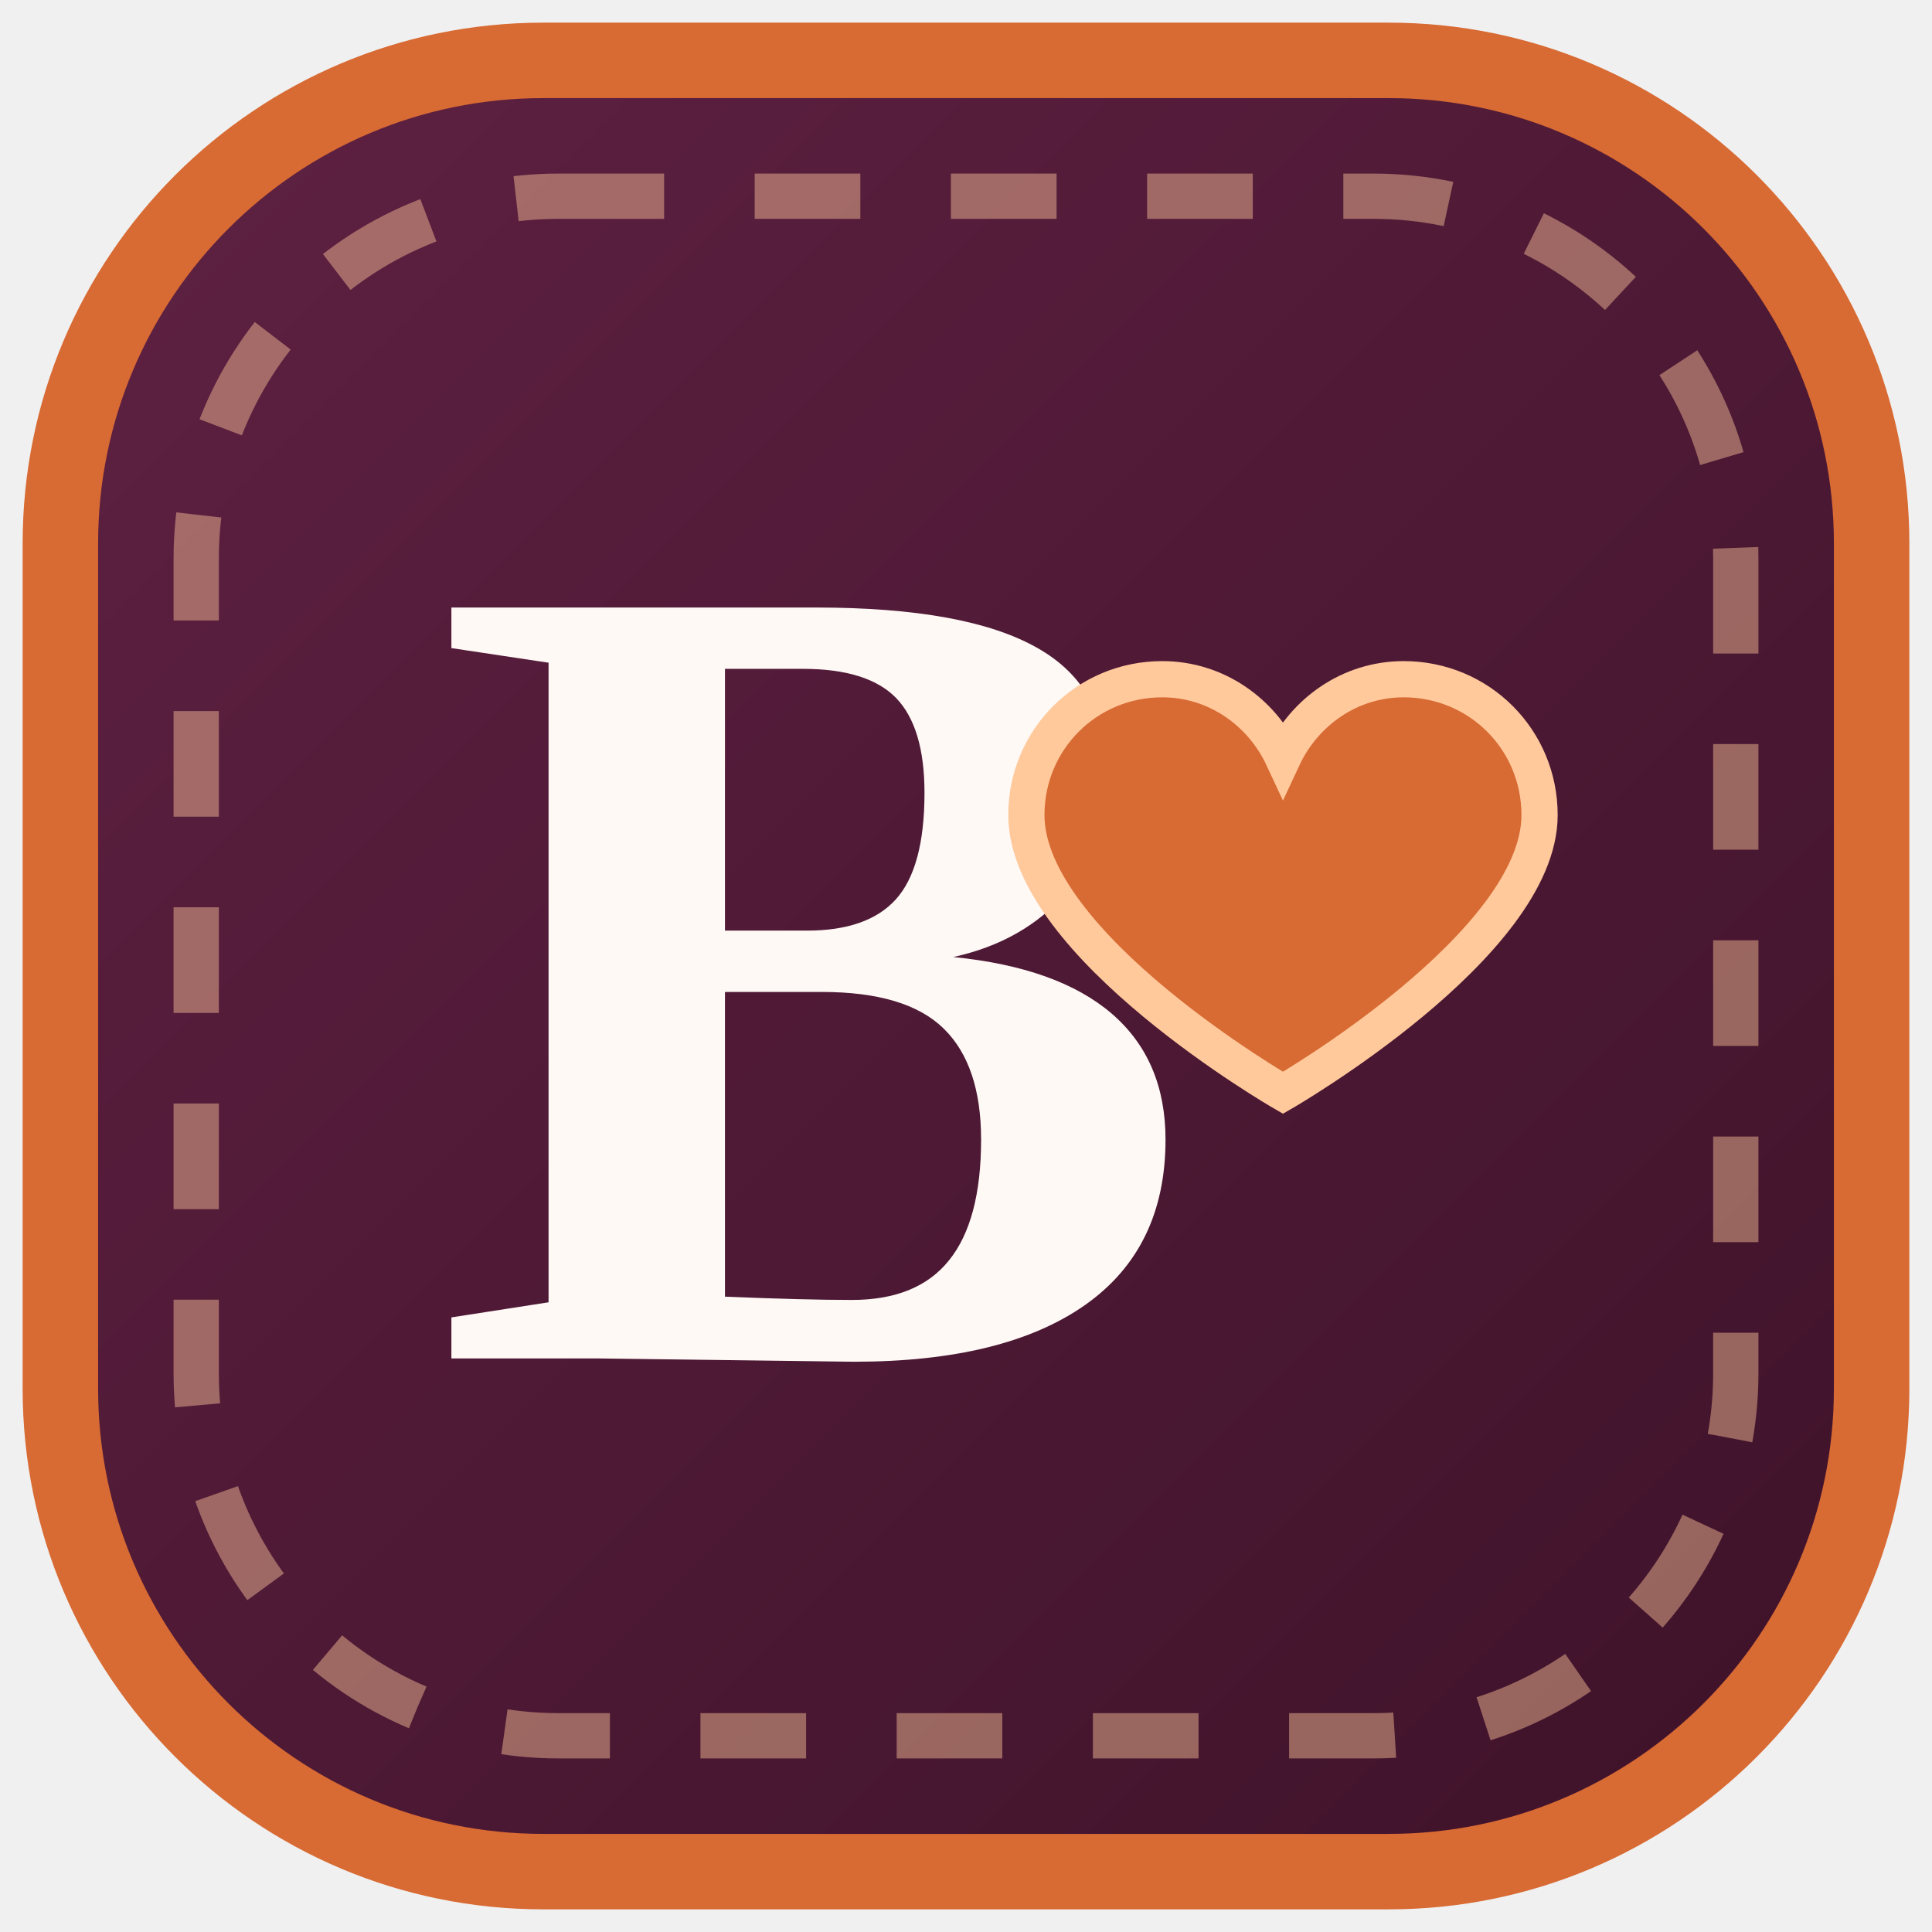
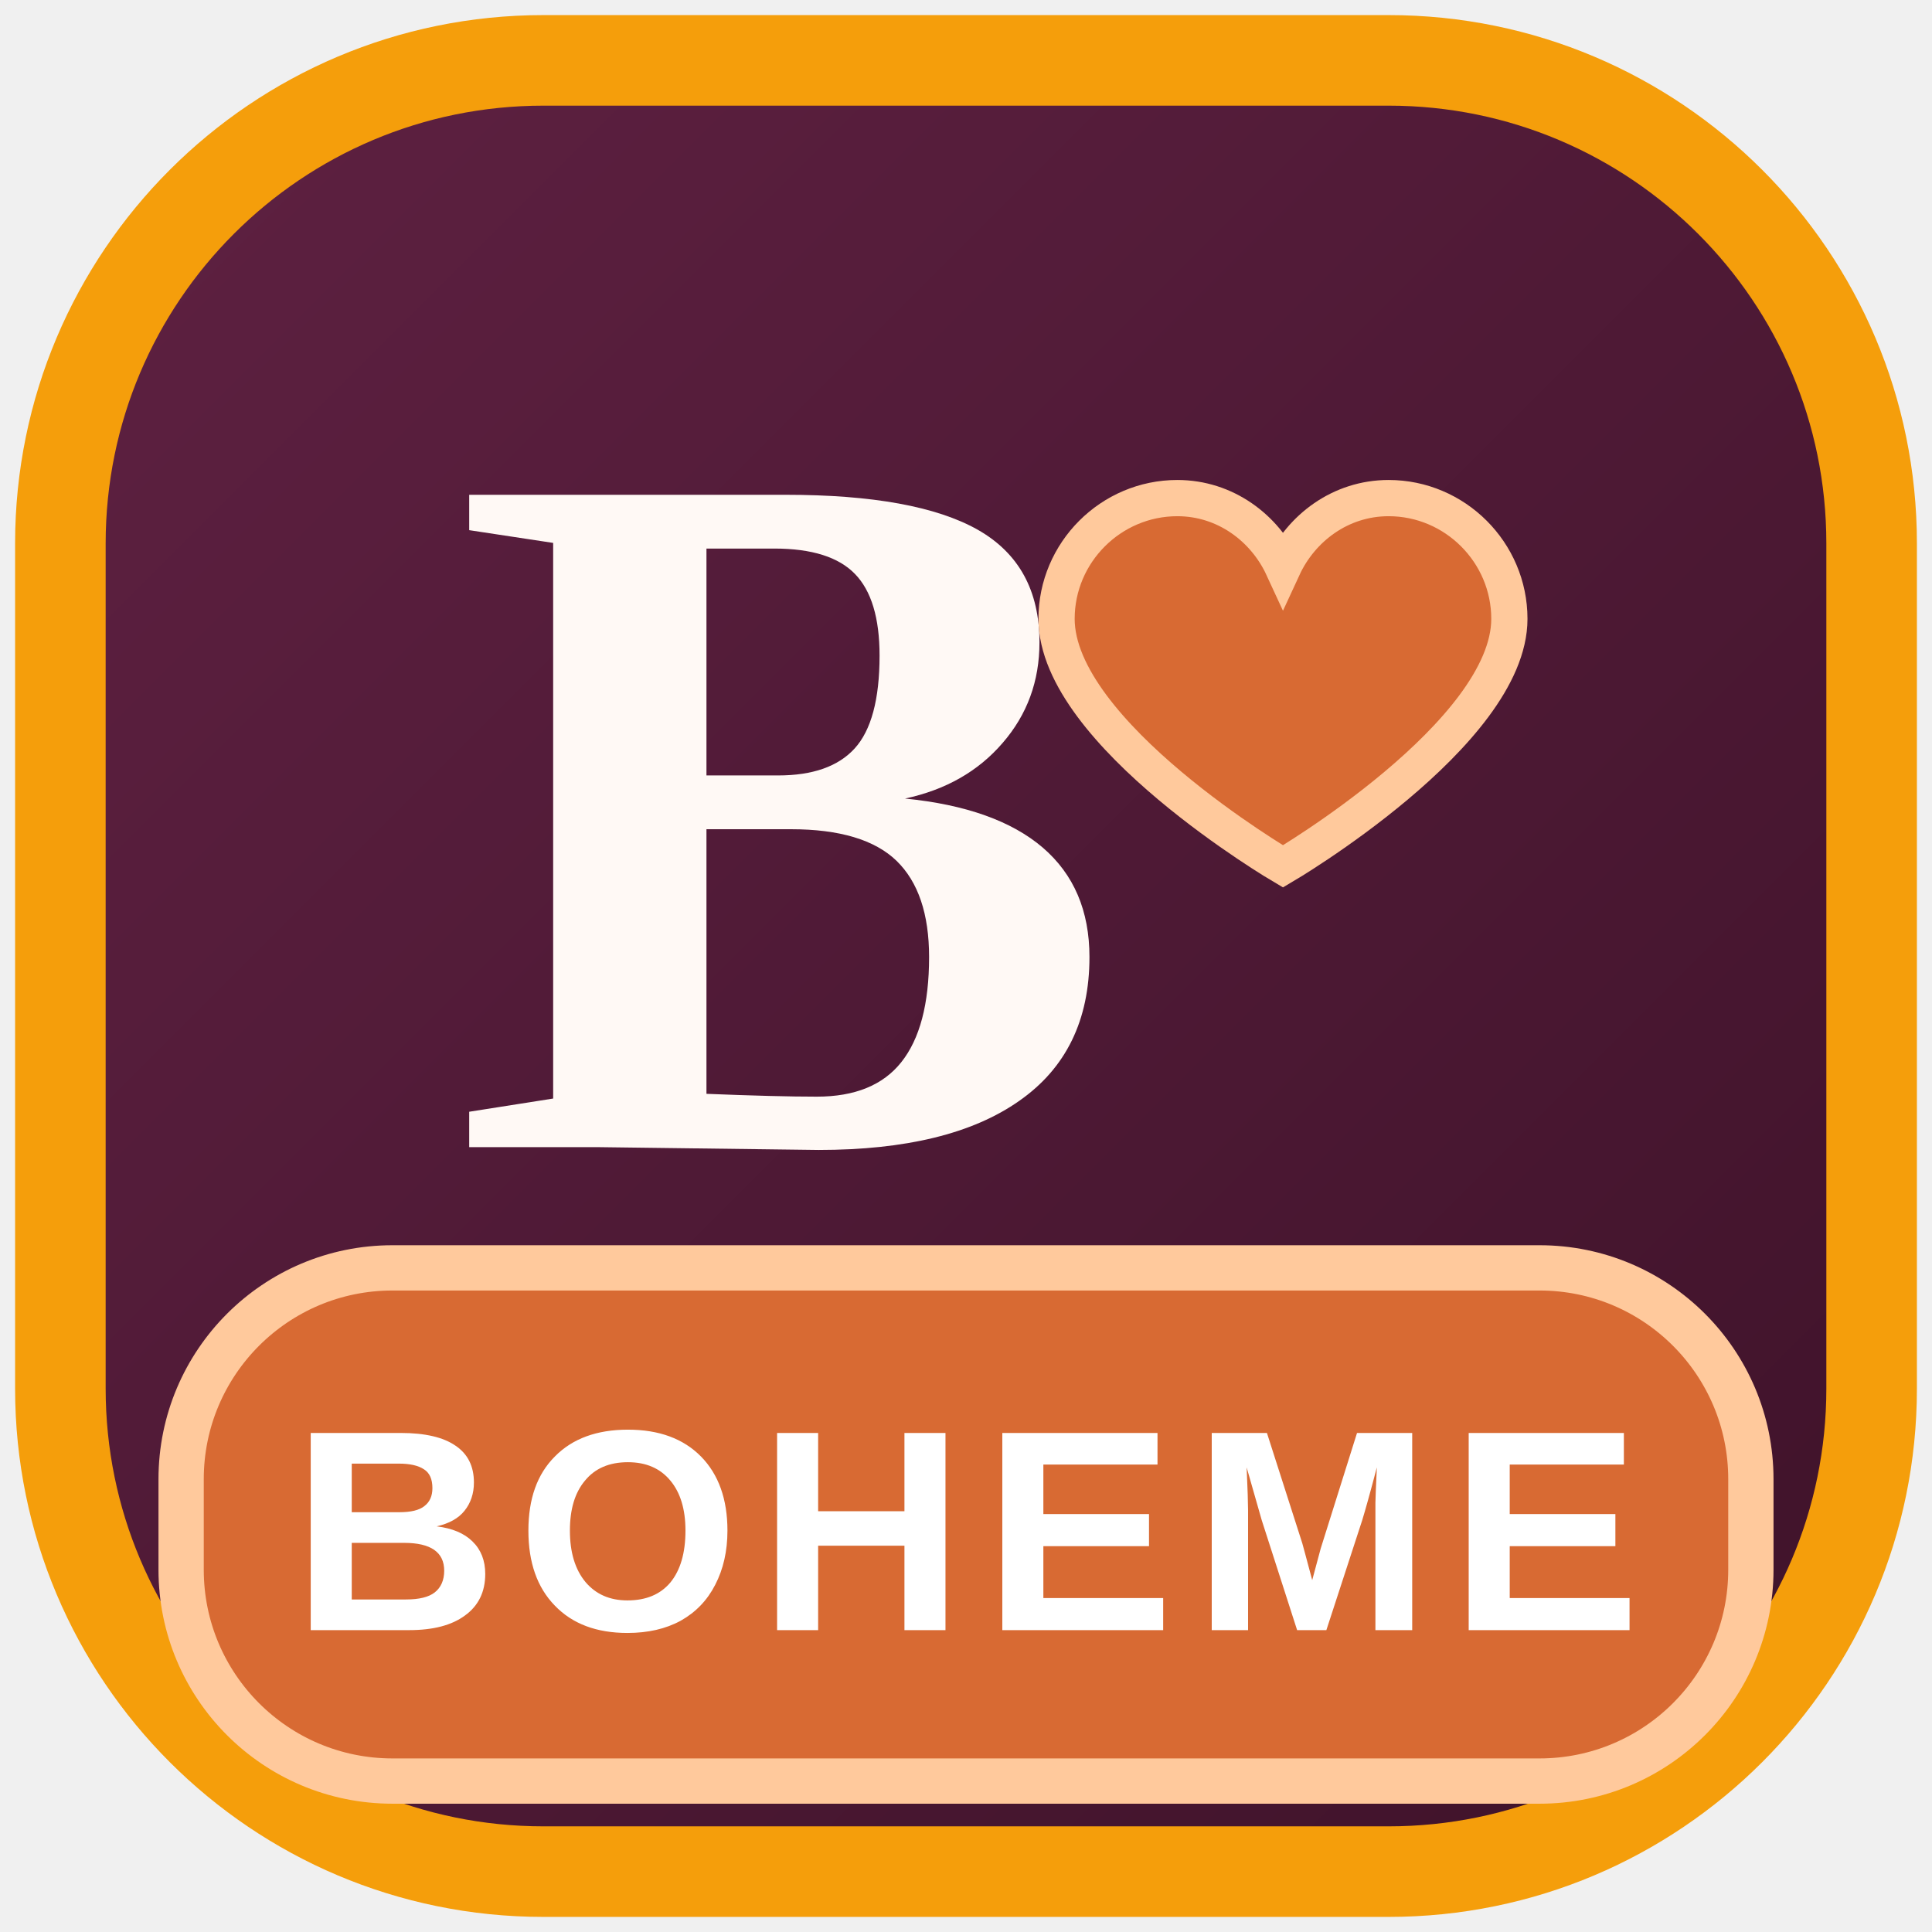
<svg xmlns="http://www.w3.org/2000/svg" viewBox="0 0 64 64" width="64" height="64">
  <defs>
-     <linearGradient id="bgProd" x1="0%" y1="0%" x2="100%" y2="100%">
+     <linearGradient id="bgDev" x1="0%" y1="0%" x2="100%" y2="100%">
      <stop offset="0%" stop-color="#5F2142" />
      <stop offset="100%" stop-color="#3E1229" />
    </linearGradient>
  </defs>
-   <rect x="2" y="2" width="60" height="60" rx="16" fill="url(#bgProd)" stroke="#D86A33" stroke-width="2.5" />
-   <rect x="6.5" y="6.5" width="51" height="51" rx="12" fill="none" stroke="#FFC99C" stroke-opacity="0.45" stroke-width="1.5" stroke-dasharray="3.5 3" />
-   <text x="27" y="45" text-anchor="middle" font-family="Georgia, 'Times New Roman', serif" font-weight="900" font-size="38" fill="#FFF9F5">B</text>
-   <path d="M46.5 22.5c-1.8 0-3.3 1.1-4 2.6-.7-1.5-2.2-2.6-4-2.6-2.5 0-4.5 2-4.5 4.5 0 4.3 8.5 9.2 8.5 9.2s8.5-4.9 8.5-9.2c0-2.5-2-4.5-4.5-4.5z" fill="#D86A33" stroke="#FFC99C" stroke-width="1.2" />
+   <rect x="2" y="2" width="60" height="60" rx="16" fill="url(#bgDev)" stroke="#F59E0B" stroke-width="3" />
+   <text x="26" y="38" text-anchor="middle" font-family="Georgia, 'Times New Roman', serif" font-weight="900" font-size="33" fill="#FFF9F5">B</text>
+   <path d="M46 16.5c-1.6 0-2.9 1-3.5 2.3-.6-1.3-1.9-2.3-3.5-2.3-2.2 0-4 1.8-4 4 0 3.8 7.5 8.2 7.5 8.2s7.5-4.4 7.5-8.2c0-2.2-1.8-4-4-4z" fill="#D86A33" stroke="#FFC99C" stroke-width="1.2" />
+   <rect x="6" y="42" width="52" height="17" rx="7" fill="#D86A33" stroke="#FFC99C" stroke-width="1.5" />
+   <text x="32" y="54" text-anchor="middle" font-family="Arial, sans-serif" font-weight="900" font-size="9.5" letter-spacing="0.6" fill="#FFFFFF">BOHEME</text>
</svg>
